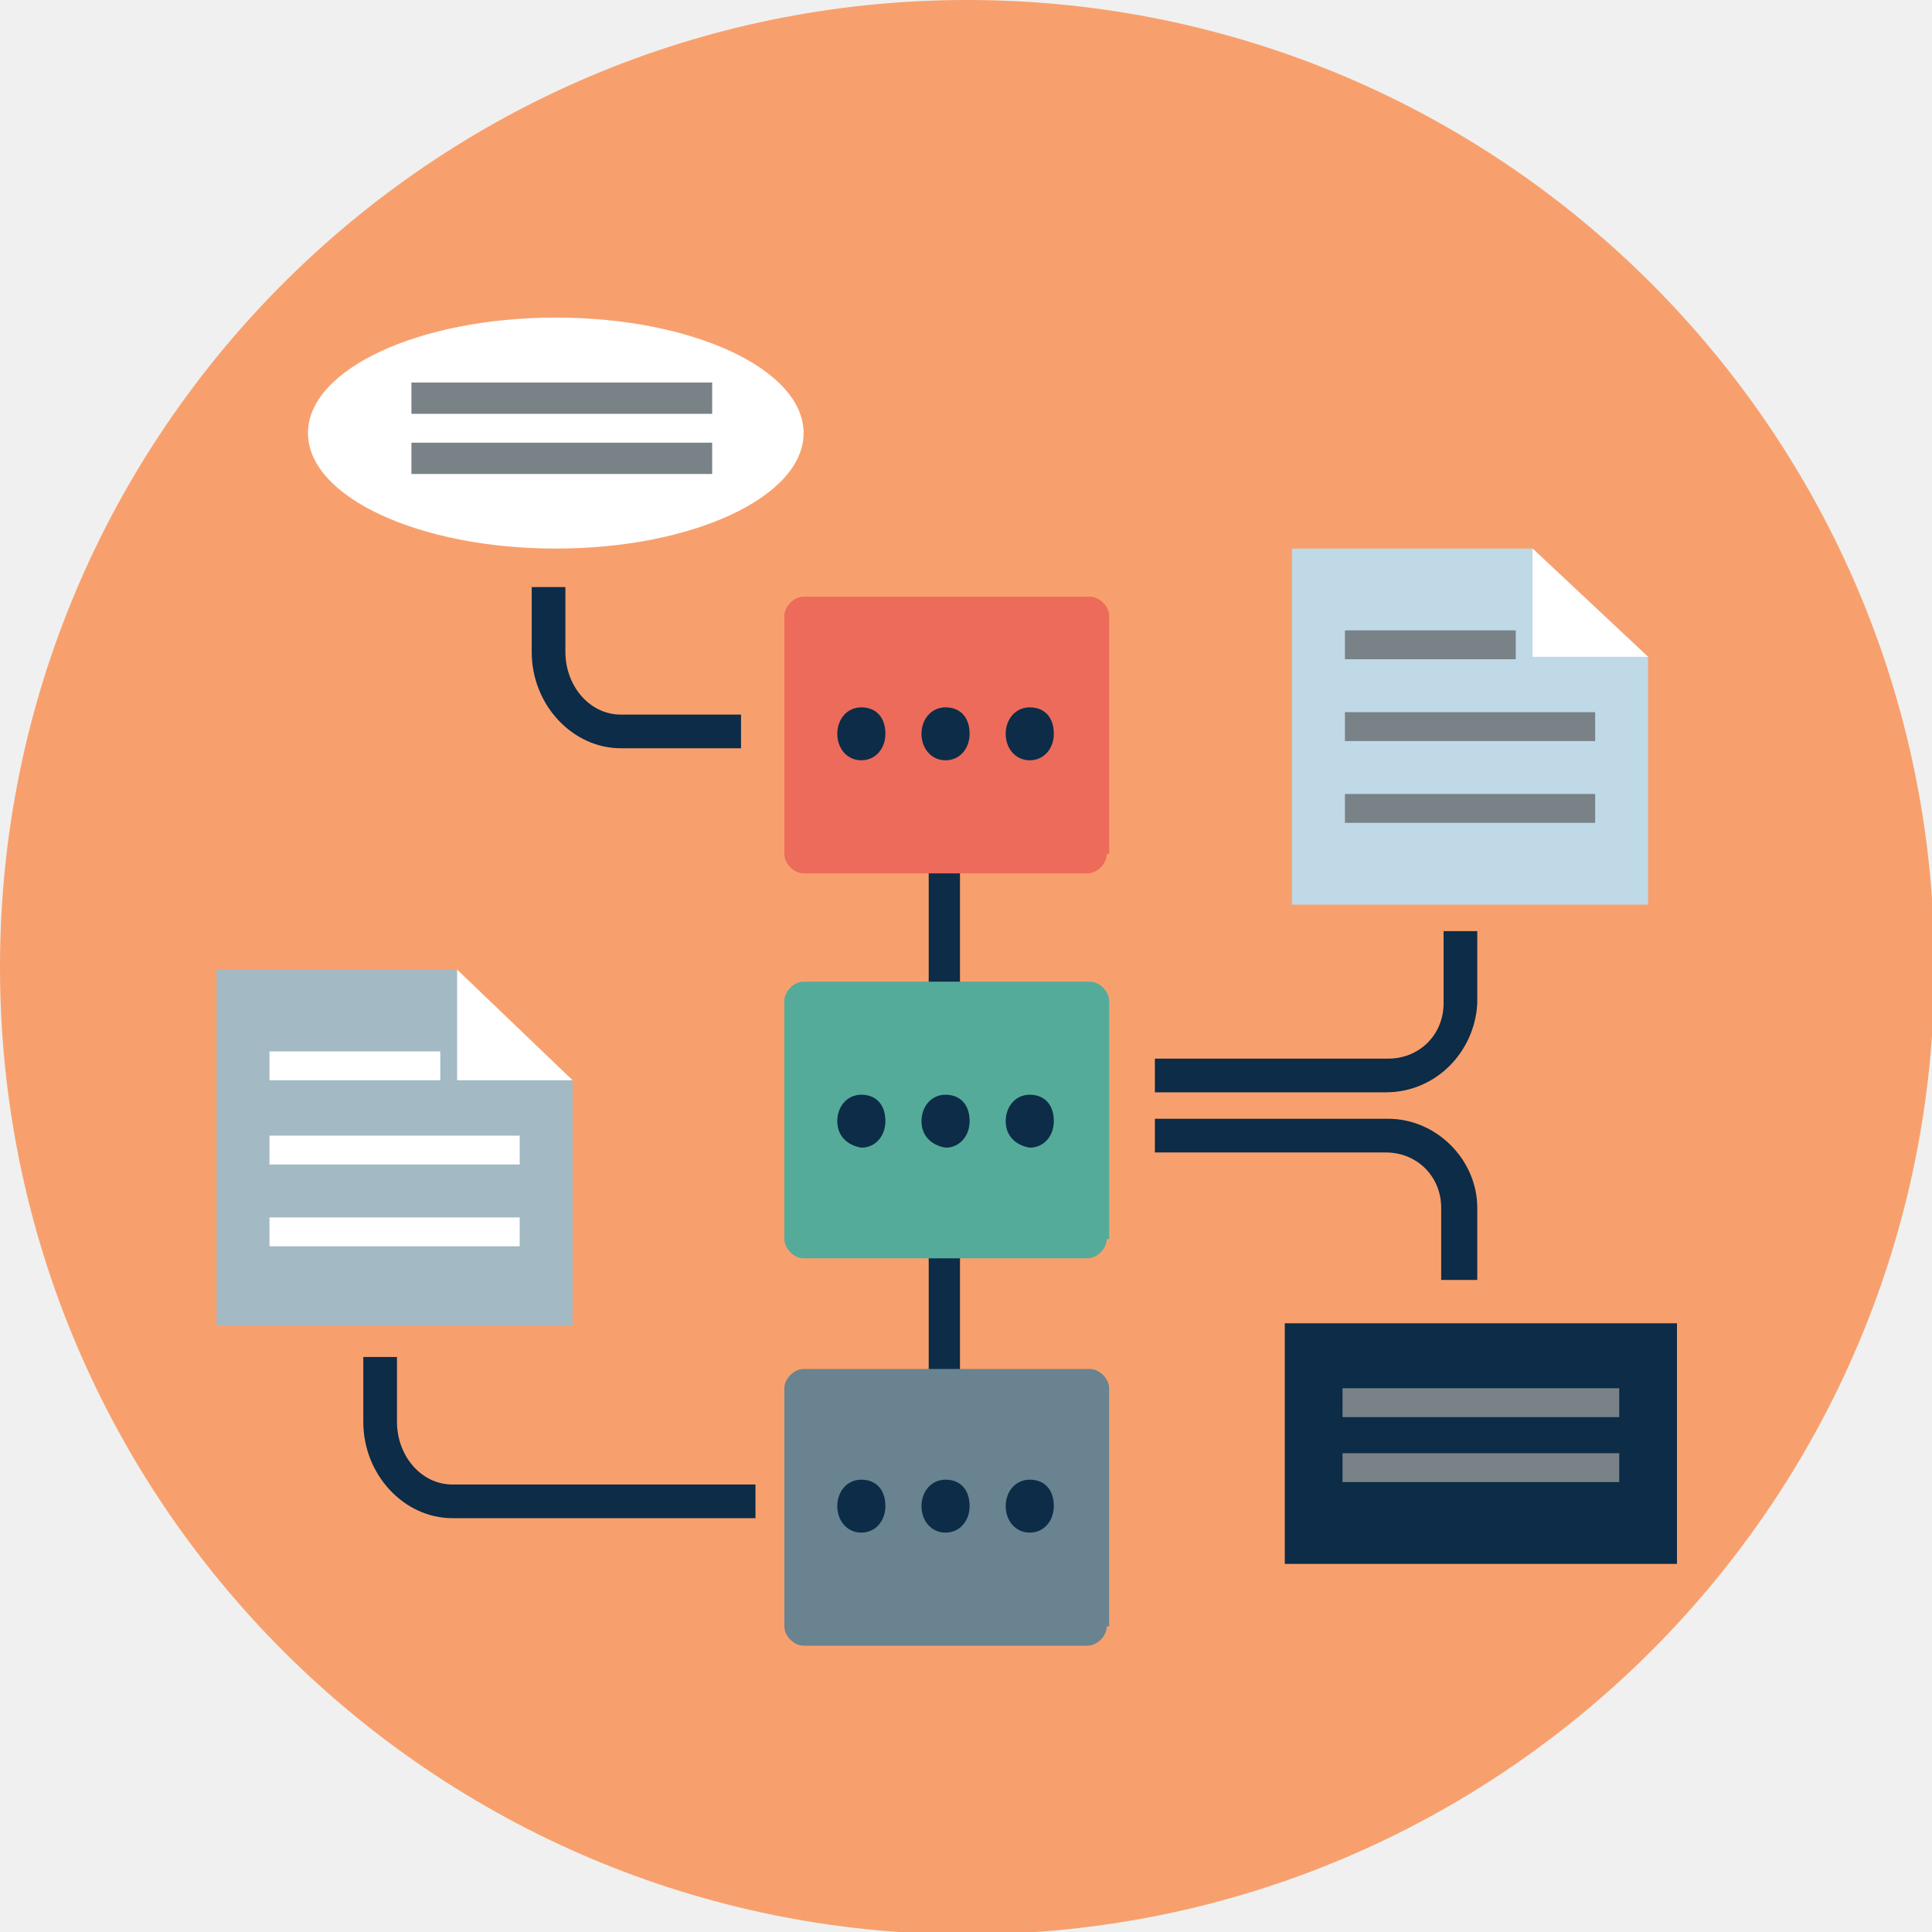
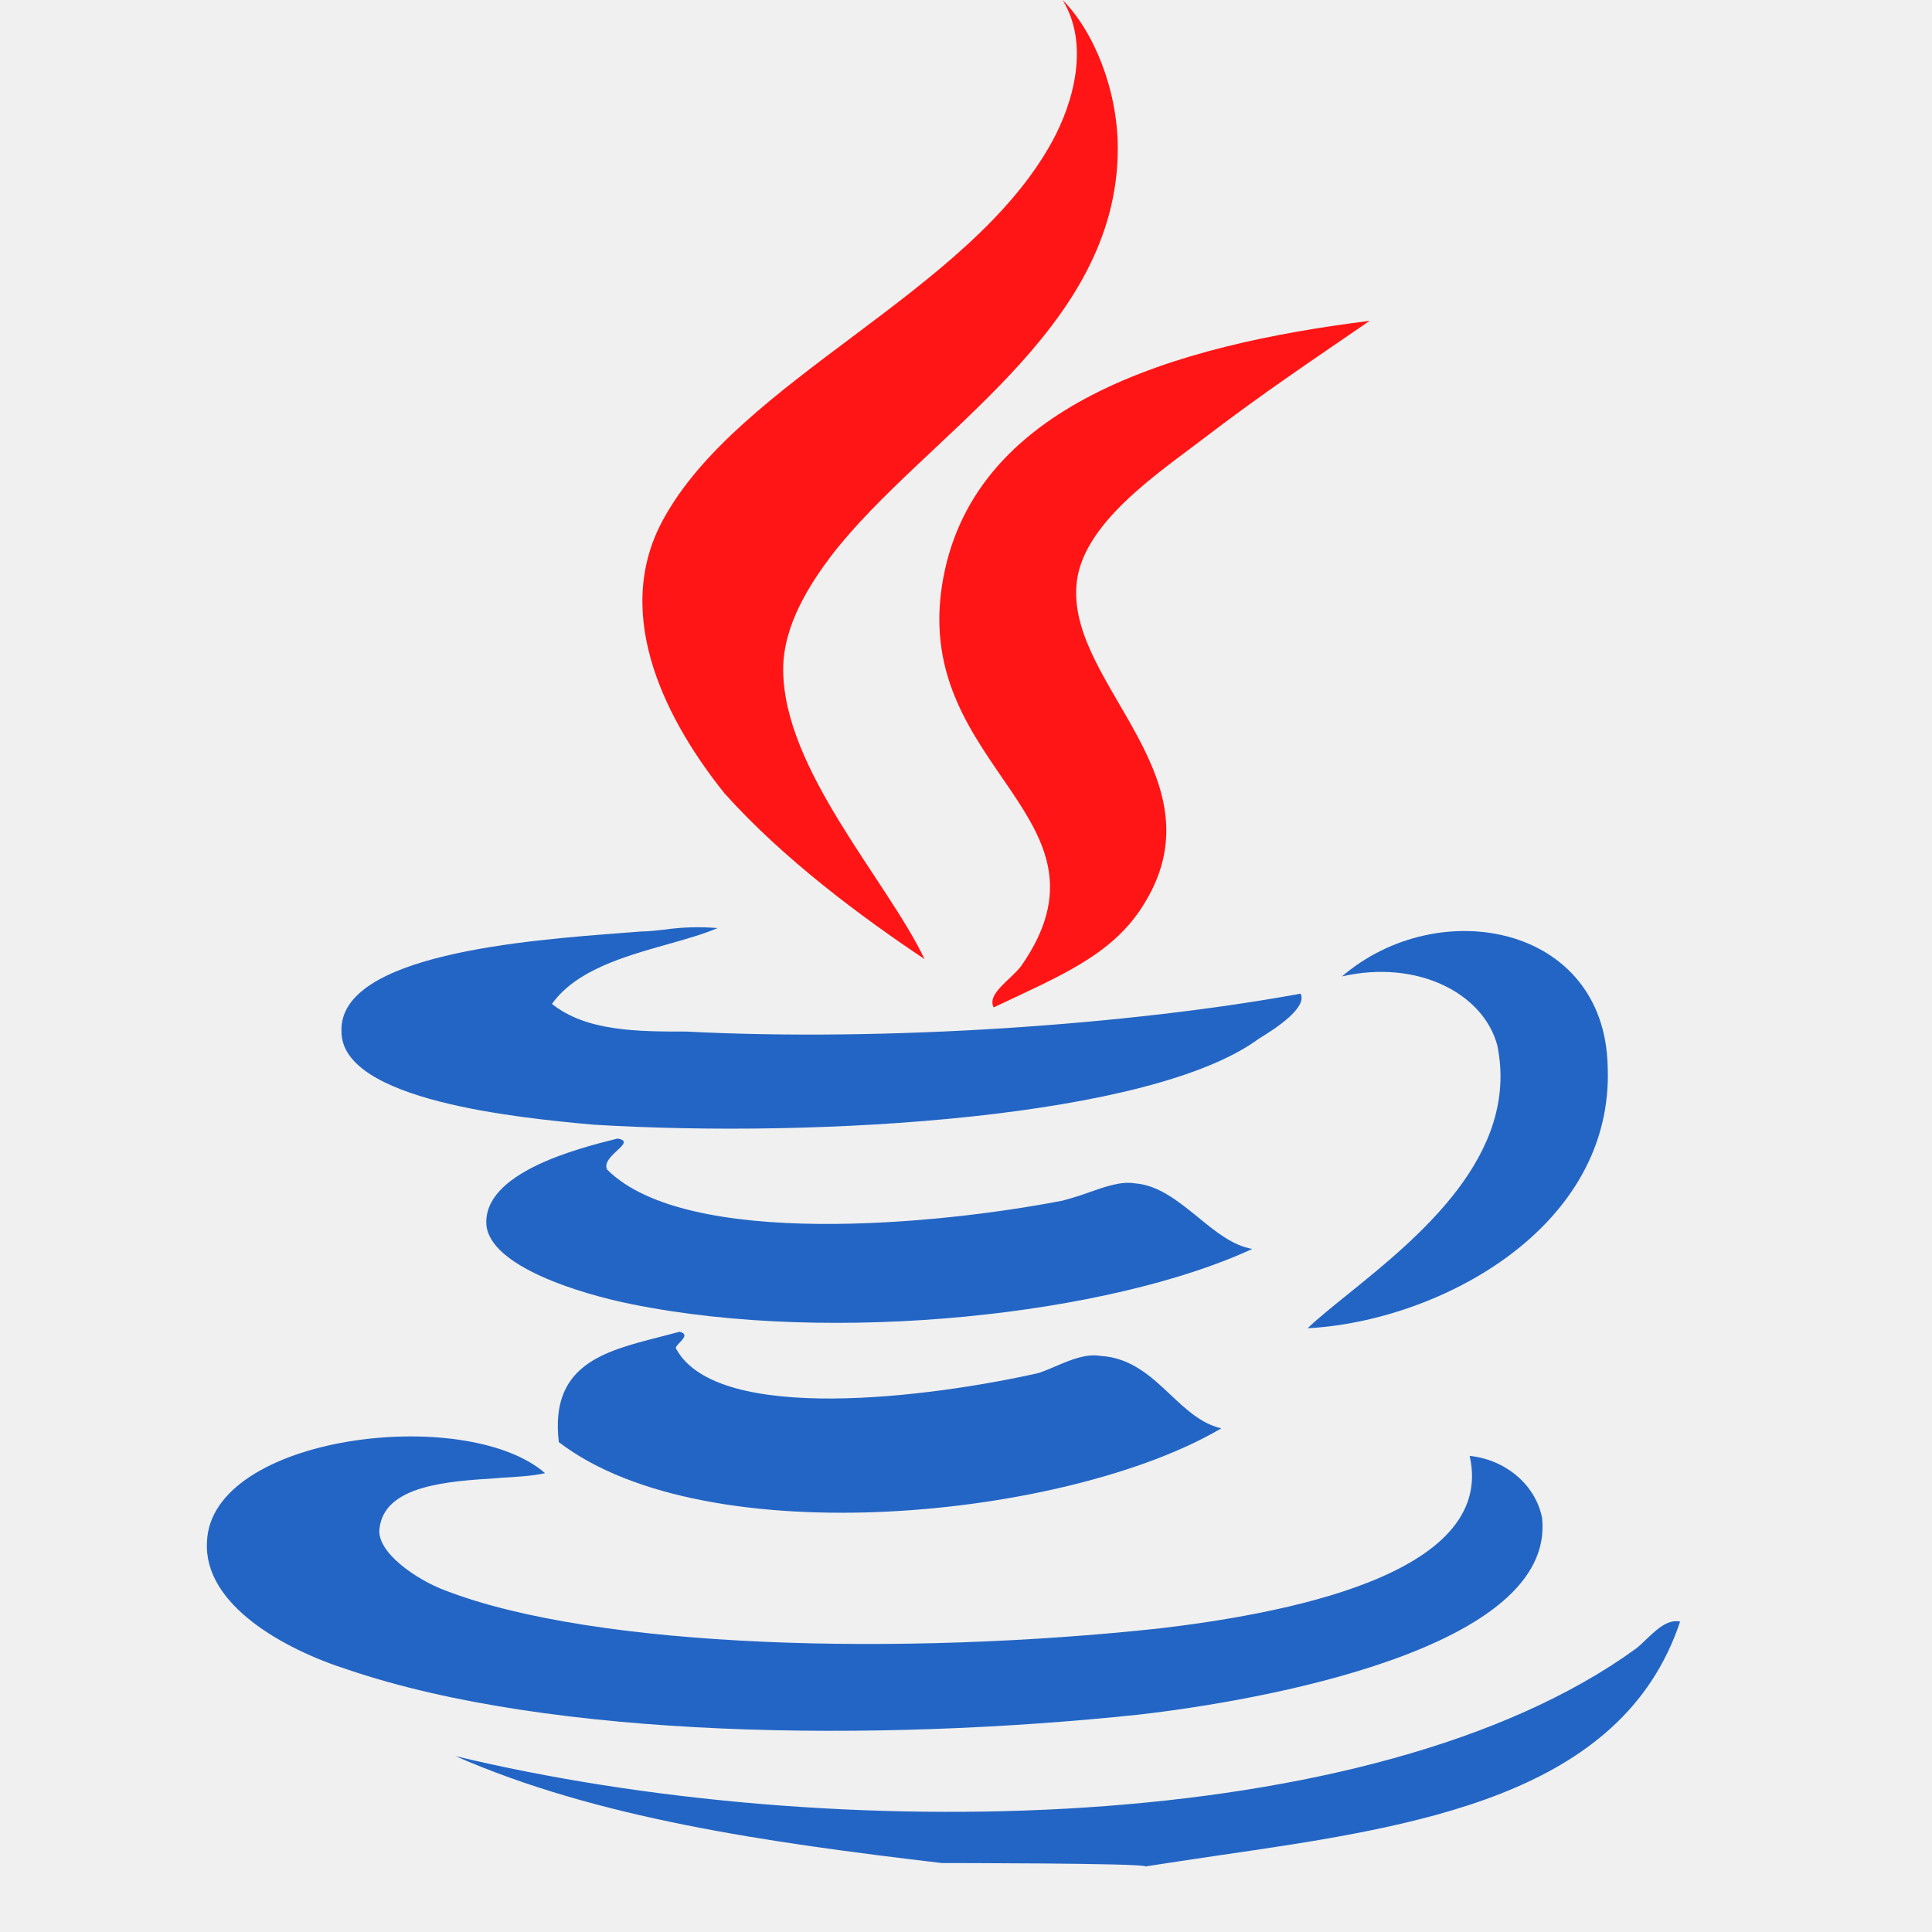
- <svg xmlns="http://www.w3.org/2000/svg" version="1.1" id="Layer_2" x="0px" y="0px" viewBox="0 0 80.3 80.3" style="enable-background:new 0 0 80.3 80.3;" xml:space="preserve">
-   <style type="text/css">
- 	.st0{fill:#EB6A5C;}
- 	.st1{fill:#552F2F;}
- 	.st2{fill:#55AB99;}
- 	.st3{fill:#2F4555;}
- 	.st4{fill:#FFFFFF;}
- 	.st5{fill:#ED6B5A;}
- 	.st6{fill:#0C2C48;}
- 	.st7{fill:#F1CC4B;}
- 	.st8{clip-path:url(#SVGID_2_);}
- 	.st9{clip-path:url(#SVGID_2_);fill:#F6A09C;}
- 	.st10{fill:#50646F;}
- 	.st11{fill:#FCA886;}
- 	.st12{fill:#EDAB7E;}
- 	.st13{fill:#332319;}
- 	.st14{fill:#E07E45;}
- 	.st15{fill:#FF8F8F;}
- 	.st16{fill:#A6D1D9;}
- 	.st17{fill:#628185;}
- 	.st18{fill:#BABABA;}
- 	.st19{fill:#698391;}
- 	.st20{opacity:0.41;fill:#FFFFFF;}
- 	.st21{fill:#F6A09C;}
- 	.st22{fill:#FFF3C9;}
- 	.st23{fill:#2384AB;}
- 	.st24{fill:#BABFC5;}
- 	.st25{clip-path:url(#SVGID_4_);}
- 	.st26{fill:#6EB9E0;}
- 	.st27{fill:#F8A06D;}
- 	.st28{fill:#A3B9C4;}
- 	.st29{fill:#3B4A52;}
- 	.st30{clip-path:url(#SVGID_6_);}
- 	.st31{clip-path:url(#SVGID_8_);fill:#F6A09C;}
- 	.st32{opacity:0.21;fill:#FFFFFF;}
- 	.st33{clip-path:url(#SVGID_10_);fill:#F6A09C;}
- 	.st34{clip-path:url(#SVGID_12_);}
- 	.st35{fill:#FFD3B5;}
- 	.st36{fill:#BFD9E6;}
- 	.st37{fill:#798287;}
- 	.st38{fill:#A4A8AD;}
- 	.st39{fill:#FFD6BA;}
- 	.st40{fill:none;stroke:#0C2C48;stroke-width:1.4;stroke-miterlimit:10;}
- </style>
-   <g>
-     <g>
-       <circle class="st27" cx="40.2" cy="40.2" r="40.2" />
-     </g>
-     <g>
-       <g>
-         <rect x="38.6" y="34.2" class="st6" width="1.3" height="25.8" />
-       </g>
-     </g>
-     <g>
-       <ellipse class="st4" cx="23.1" cy="18" rx="10.3" ry="4.8" />
-     </g>
-     <g>
-       <g>
-         <g>
-           <g>
-             <path class="st2" d="M46,51.5c0,0.4-0.4,0.8-0.8,0.8H33.4c-0.4,0-0.8-0.4-0.8-0.8v-9.9c0-0.4,0.4-0.8,0.8-0.8h11.9       c0.4,0,0.8,0.4,0.8,0.8V51.5z" />
-           </g>
-         </g>
-         <g>
-           <g>
-             <path class="st6" d="M34.8,46.6c0-0.6,0.4-1.1,1-1.1s1,0.4,1,1.1c0,0.6-0.4,1.1-1,1.1C35.2,47.6,34.8,47.2,34.8,46.6z" />
-           </g>
-           <g>
-             <path class="st6" d="M38.3,46.6c0-0.6,0.4-1.1,1-1.1c0.6,0,1,0.4,1,1.1c0,0.6-0.4,1.1-1,1.1C38.7,47.6,38.3,47.2,38.3,46.6z" />
-           </g>
-           <g>
-             <path class="st6" d="M41.8,46.6c0-0.6,0.4-1.1,1-1.1s1,0.4,1,1.1c0,0.6-0.4,1.1-1,1.1C42.2,47.6,41.8,47.2,41.8,46.6z" />
-           </g>
-         </g>
-       </g>
-       <g>
-         <g>
-           <g>
-             <path class="st5" d="M46,35.5c0,0.4-0.4,0.8-0.8,0.8H33.4c-0.4,0-0.8-0.4-0.8-0.8v-9.9c0-0.4,0.4-0.8,0.8-0.8h11.9       c0.4,0,0.8,0.4,0.8,0.8V35.5z" />
-           </g>
-         </g>
-         <g>
-           <g>
-             <path class="st6" d="M34.8,30.5c0-0.6,0.4-1.1,1-1.1s1,0.4,1,1.1c0,0.6-0.4,1.1-1,1.1C35.2,31.6,34.8,31.1,34.8,30.5z" />
-           </g>
-           <g>
-             <path class="st6" d="M38.3,30.5c0-0.6,0.4-1.1,1-1.1c0.6,0,1,0.4,1,1.1c0,0.6-0.4,1.1-1,1.1C38.7,31.6,38.3,31.1,38.3,30.5z" />
-           </g>
-           <g>
-             <path class="st6" d="M41.8,30.5c0-0.6,0.4-1.1,1-1.1s1,0.4,1,1.1c0,0.6-0.4,1.1-1,1.1C42.2,31.6,41.8,31.1,41.8,30.5z" />
-           </g>
-         </g>
-       </g>
-       <g>
-         <g>
-           <g>
-             <path class="st19" d="M46,67.6c0,0.4-0.4,0.8-0.8,0.8H33.4c-0.4,0-0.8-0.4-0.8-0.8v-9.9c0-0.4,0.4-0.8,0.8-0.8h11.9       c0.4,0,0.8,0.4,0.8,0.8V67.6z" />
-           </g>
-         </g>
-         <g>
-           <g>
-             <path class="st6" d="M34.8,62.6c0-0.6,0.4-1.1,1-1.1s1,0.4,1,1.1c0,0.6-0.4,1.1-1,1.1C35.2,63.7,34.8,63.2,34.8,62.6z" />
-           </g>
-           <g>
-             <path class="st6" d="M38.3,62.6c0-0.6,0.4-1.1,1-1.1c0.6,0,1,0.4,1,1.1c0,0.6-0.4,1.1-1,1.1C38.7,63.7,38.3,63.2,38.3,62.6z" />
-           </g>
-           <g>
-             <path class="st6" d="M41.8,62.6c0-0.6,0.4-1.1,1-1.1s1,0.4,1,1.1c0,0.6-0.4,1.1-1,1.1C42.2,63.7,41.8,63.2,41.8,62.6z" />
-           </g>
-         </g>
-       </g>
-     </g>
-     <g>
-       <path class="st6" d="M30.8,31.1h-5c-2,0-3.7-1.8-3.7-4v-2.7h1.4v2.7c0,1.4,1,2.6,2.3,2.6h5V31.1z" />
-     </g>
-     <g>
-       <path class="st6" d="M61.3,53.2h-1.4v-3c0-1.3-1-2.3-2.3-2.3H48v-1.4h9.7c2,0,3.7,1.7,3.7,3.7V53.2z" />
-     </g>
-     <g>
-       <rect x="53.4" y="55" class="st6" width="16.3" height="10" />
-     </g>
-     <g>
-       <path class="st6" d="M57.6,45.4H48V44h9.7c1.3,0,2.3-1,2.3-2.3v-3h1.4v3C61.3,43.7,59.7,45.4,57.6,45.4z" />
-     </g>
-     <g>
-       <path class="st6" d="M31.4,63.1H18.8c-2,0-3.7-1.8-3.7-4v-2.7h1.4v2.7c0,1.4,1,2.6,2.3,2.6h12.6V63.1z" />
-     </g>
-     <g>
-       <polygon class="st36" points="68.5,37.6 53.7,37.6 53.7,22.8 63.7,22.8 68.5,27.3   " />
-       <polygon class="st4" points="68.5,27.3 63.7,27.3 63.7,22.8   " />
-       <g>
-         <rect x="55.9" y="26.2" class="st37" width="7.1" height="1.2" />
-         <rect x="55.9" y="29.6" class="st37" width="10.4" height="1.2" />
-         <rect x="55.9" y="33" class="st37" width="10.4" height="1.2" />
-       </g>
-     </g>
-     <g>
-       <rect x="17.1" y="15.9" class="st37" width="12.5" height="1.3" />
-       <rect x="17.1" y="18.4" class="st37" width="12.5" height="1.3" />
-     </g>
-     <g>
-       <polygon class="st28" points="23.8,55.1 9,55.1 9,40.3 18.9,40.3 23.8,44.9   " />
-       <polygon class="st4" points="23.8,44.9 19,44.9 19,40.3   " />
-       <g>
-         <rect x="11.2" y="43.7" class="st4" width="7.1" height="1.2" />
-         <rect x="11.2" y="47.2" class="st4" width="10.4" height="1.2" />
-         <rect x="11.2" y="50.6" class="st4" width="10.4" height="1.2" />
-       </g>
-     </g>
-     <g>
-       <rect x="55.8" y="57.7" class="st37" width="11.5" height="1.2" />
-       <rect x="55.8" y="60.4" class="st37" width="11.5" height="1.2" />
-     </g>
-   </g>
+ <svg xmlns="http://www.w3.org/2000/svg" t="1733042192017" class="icon" viewBox="0 0 1024 1024" version="1.1" p-id="5440" width="200" height="200">
+   <path d="M725.952 170.048c-29.248 20.096-56.704 38.4-87.808 62.208-23.744 18.24-65.792 45.696-67.648 78.592-3.648 53.056 78.656 102.4 34.752 170.048-16.448 25.6-43.904 36.608-78.592 53.056-3.712-7.296 9.088-14.656 14.592-21.952 54.848-78.656-56.704-104.256-42.048-201.152 14.656-96.896 124.352-128 226.752-140.8z" fill="#FF1515" p-id="5441" />
+   <path d="M563.2 0c16.448 16.448 29.248 47.552 29.248 78.656 0 96.896-102.4 151.744-151.744 215.744-11.008 14.656-25.6 36.544-25.6 60.352 0 52.992 54.848 111.552 74.944 153.6C457.152 486.4 415.104 455.296 384 420.48 354.752 384 323.648 327.296 351.104 276.096c40.192-74.944 162.688-120.64 206.592-201.152 11.008-20.096 20.096-51.2 5.504-74.944z" fill="#FF1515" p-id="5442" />
+   <path d="M353.6 500.544c9.728-2.752 19.072-5.376 26.752-8.64a124.544 124.544 0 0 0-28.288 0.832c-4.672 0.512-8.768 0.96-11.968 0.96l-10.048 0.768c-50.56 3.84-150.72 11.328-149.056 52.288 0 36.544 93.312 45.696 133.504 49.344 120.704 7.36 296.256-3.648 352.896-45.696 9.152-5.504 25.6-16.448 21.952-23.744-89.6 16.448-219.392 25.6-325.44 20.096-25.6 0-53.056 0-71.36-14.656 12.8-17.92 38.208-25.088 61.056-31.552zM327.04 609.856c3.328-3.072 5.888-5.504 0.256-6.4-21.952 5.44-71.296 18.24-69.504 45.696 1.856 21.952 49.408 36.544 76.8 42.048 107.904 21.952 254.208 5.504 329.152-29.248-10.368-1.728-19.52-9.216-28.8-16.832-10.368-8.384-20.864-16.96-33.344-17.92-7.296-1.216-15.36 1.6-24.32 4.736a162.56 162.56 0 0 1-14.08 4.416c-65.856 12.8-199.296 25.6-241.408-16.448-1.728-3.584 2.112-7.104 5.248-10.048zM360.192 711.68c2.112-2.24 4.48-4.736 0-5.824l-10.752 2.816c-29.568 7.552-58.112 14.912-53.248 55.68 78.656 60.352 270.656 40.192 351.104-7.296-10.624-2.496-18.688-10.048-27.008-17.92-10.24-9.6-20.8-19.52-36.992-20.48-7.808-1.28-15.68 2.048-23.488 5.376-3.2 1.344-6.272 2.688-9.408 3.712-56.704 12.8-170.048 27.456-192-12.8-0.704-0.64 0.512-1.92 1.792-3.328z" fill="#2365C4" p-id="5443" />
+   <path d="M264.064 783.36c9.728-0.576 18.56-1.088 24.832-2.56-42.048-36.544-177.344-20.096-179.2 36.544-1.792 32.96 40.256 56.704 75.008 67.712 107.84 36.544 279.744 38.4 418.752 23.744 64-7.296 221.248-34.752 213.888-104.256-3.648-18.24-20.096-31.04-38.4-32.896 14.656 64-102.4 84.096-164.544 91.456-135.296 14.592-298.048 10.944-378.496-20.16-14.656-5.44-36.608-20.096-34.752-32.896 2.688-22.848 36.032-24.96 62.912-26.624z" fill="#2365C4" p-id="5444" />
+   <path d="M499.2 987.456c-93.248-11.008-182.848-23.808-257.856-56.704 197.504 47.552 486.4 43.904 625.408-56.704 1.984-1.472 4.032-3.392 6.016-5.376 5.44-5.12 11.136-10.56 17.728-9.216-30.912 92.8-140.224 108.8-245.184 124.032-12.8 1.92-25.6 3.776-38.208 5.76 0-1.792-107.904-1.792-107.904-1.792zM852.096 565.056c-1.792-75.008-89.6-91.456-140.8-47.552 40.256-9.152 75.008 9.152 82.304 36.544 11.968 58.304-42.048 101.952-79.168 131.904-8.32 6.72-15.744 12.672-21.376 18.048 69.44-3.648 162.688-53.056 159.04-138.944z" fill="#2365C4" p-id="5445" />
</svg>
